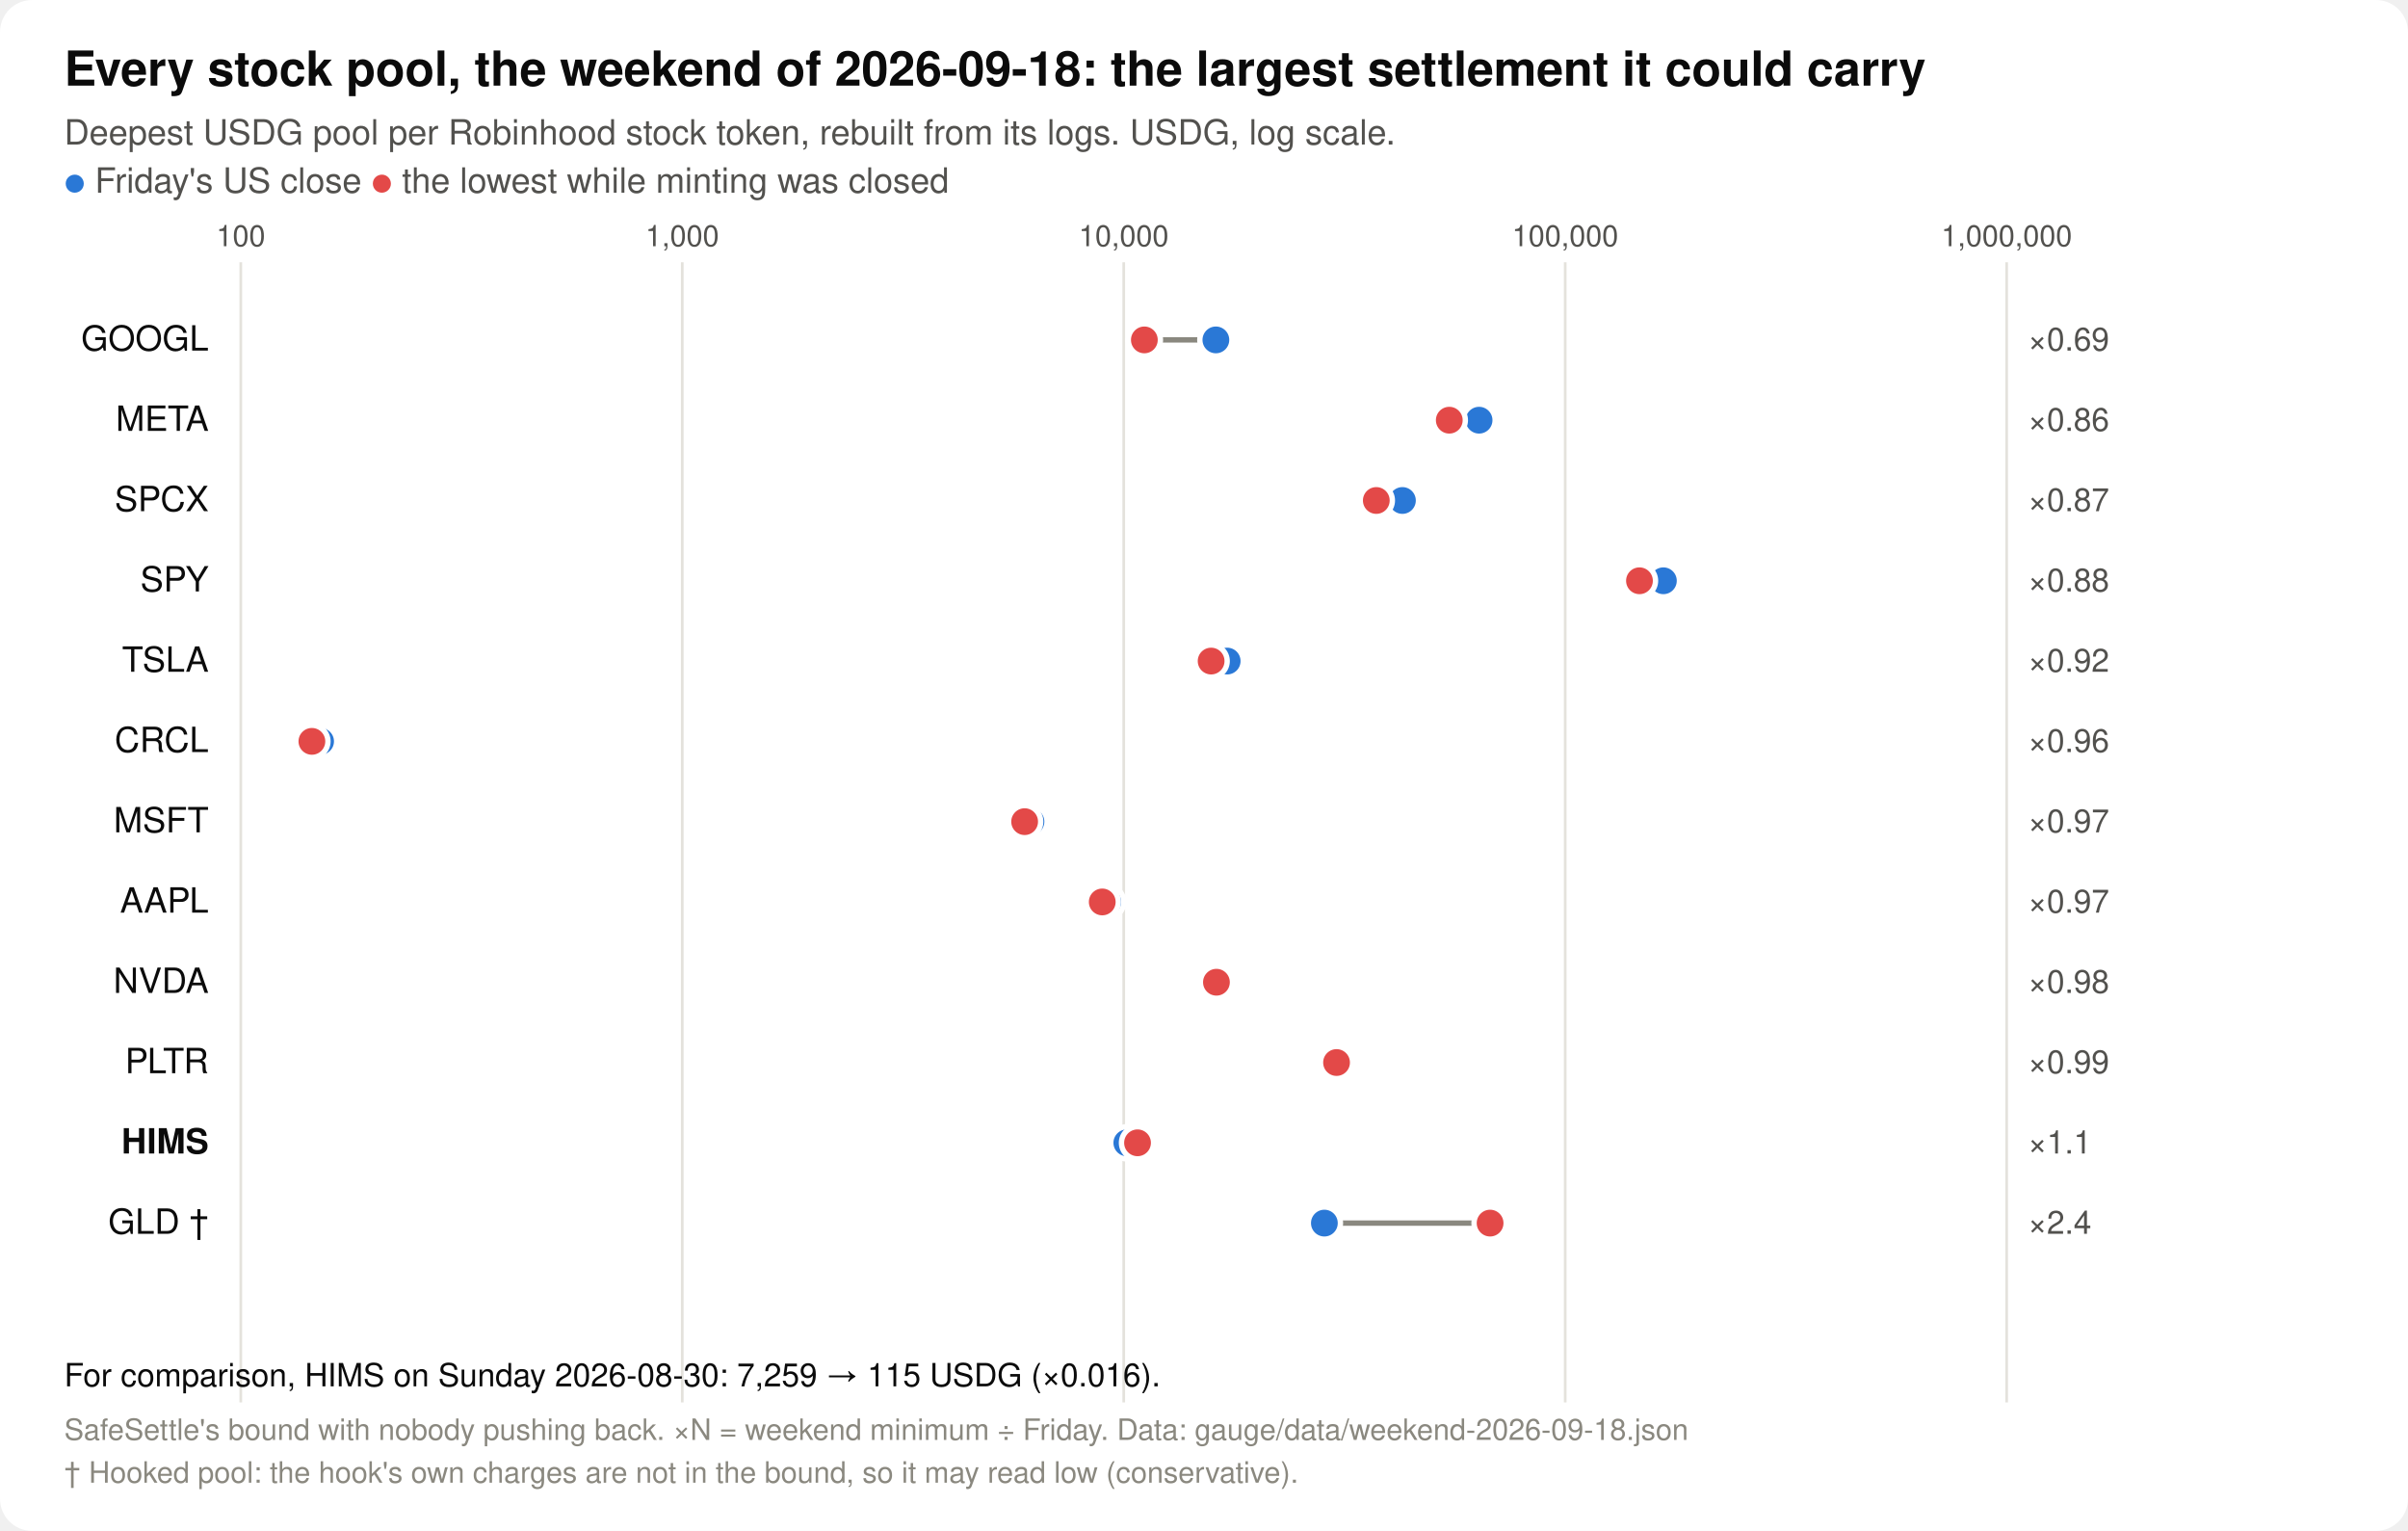
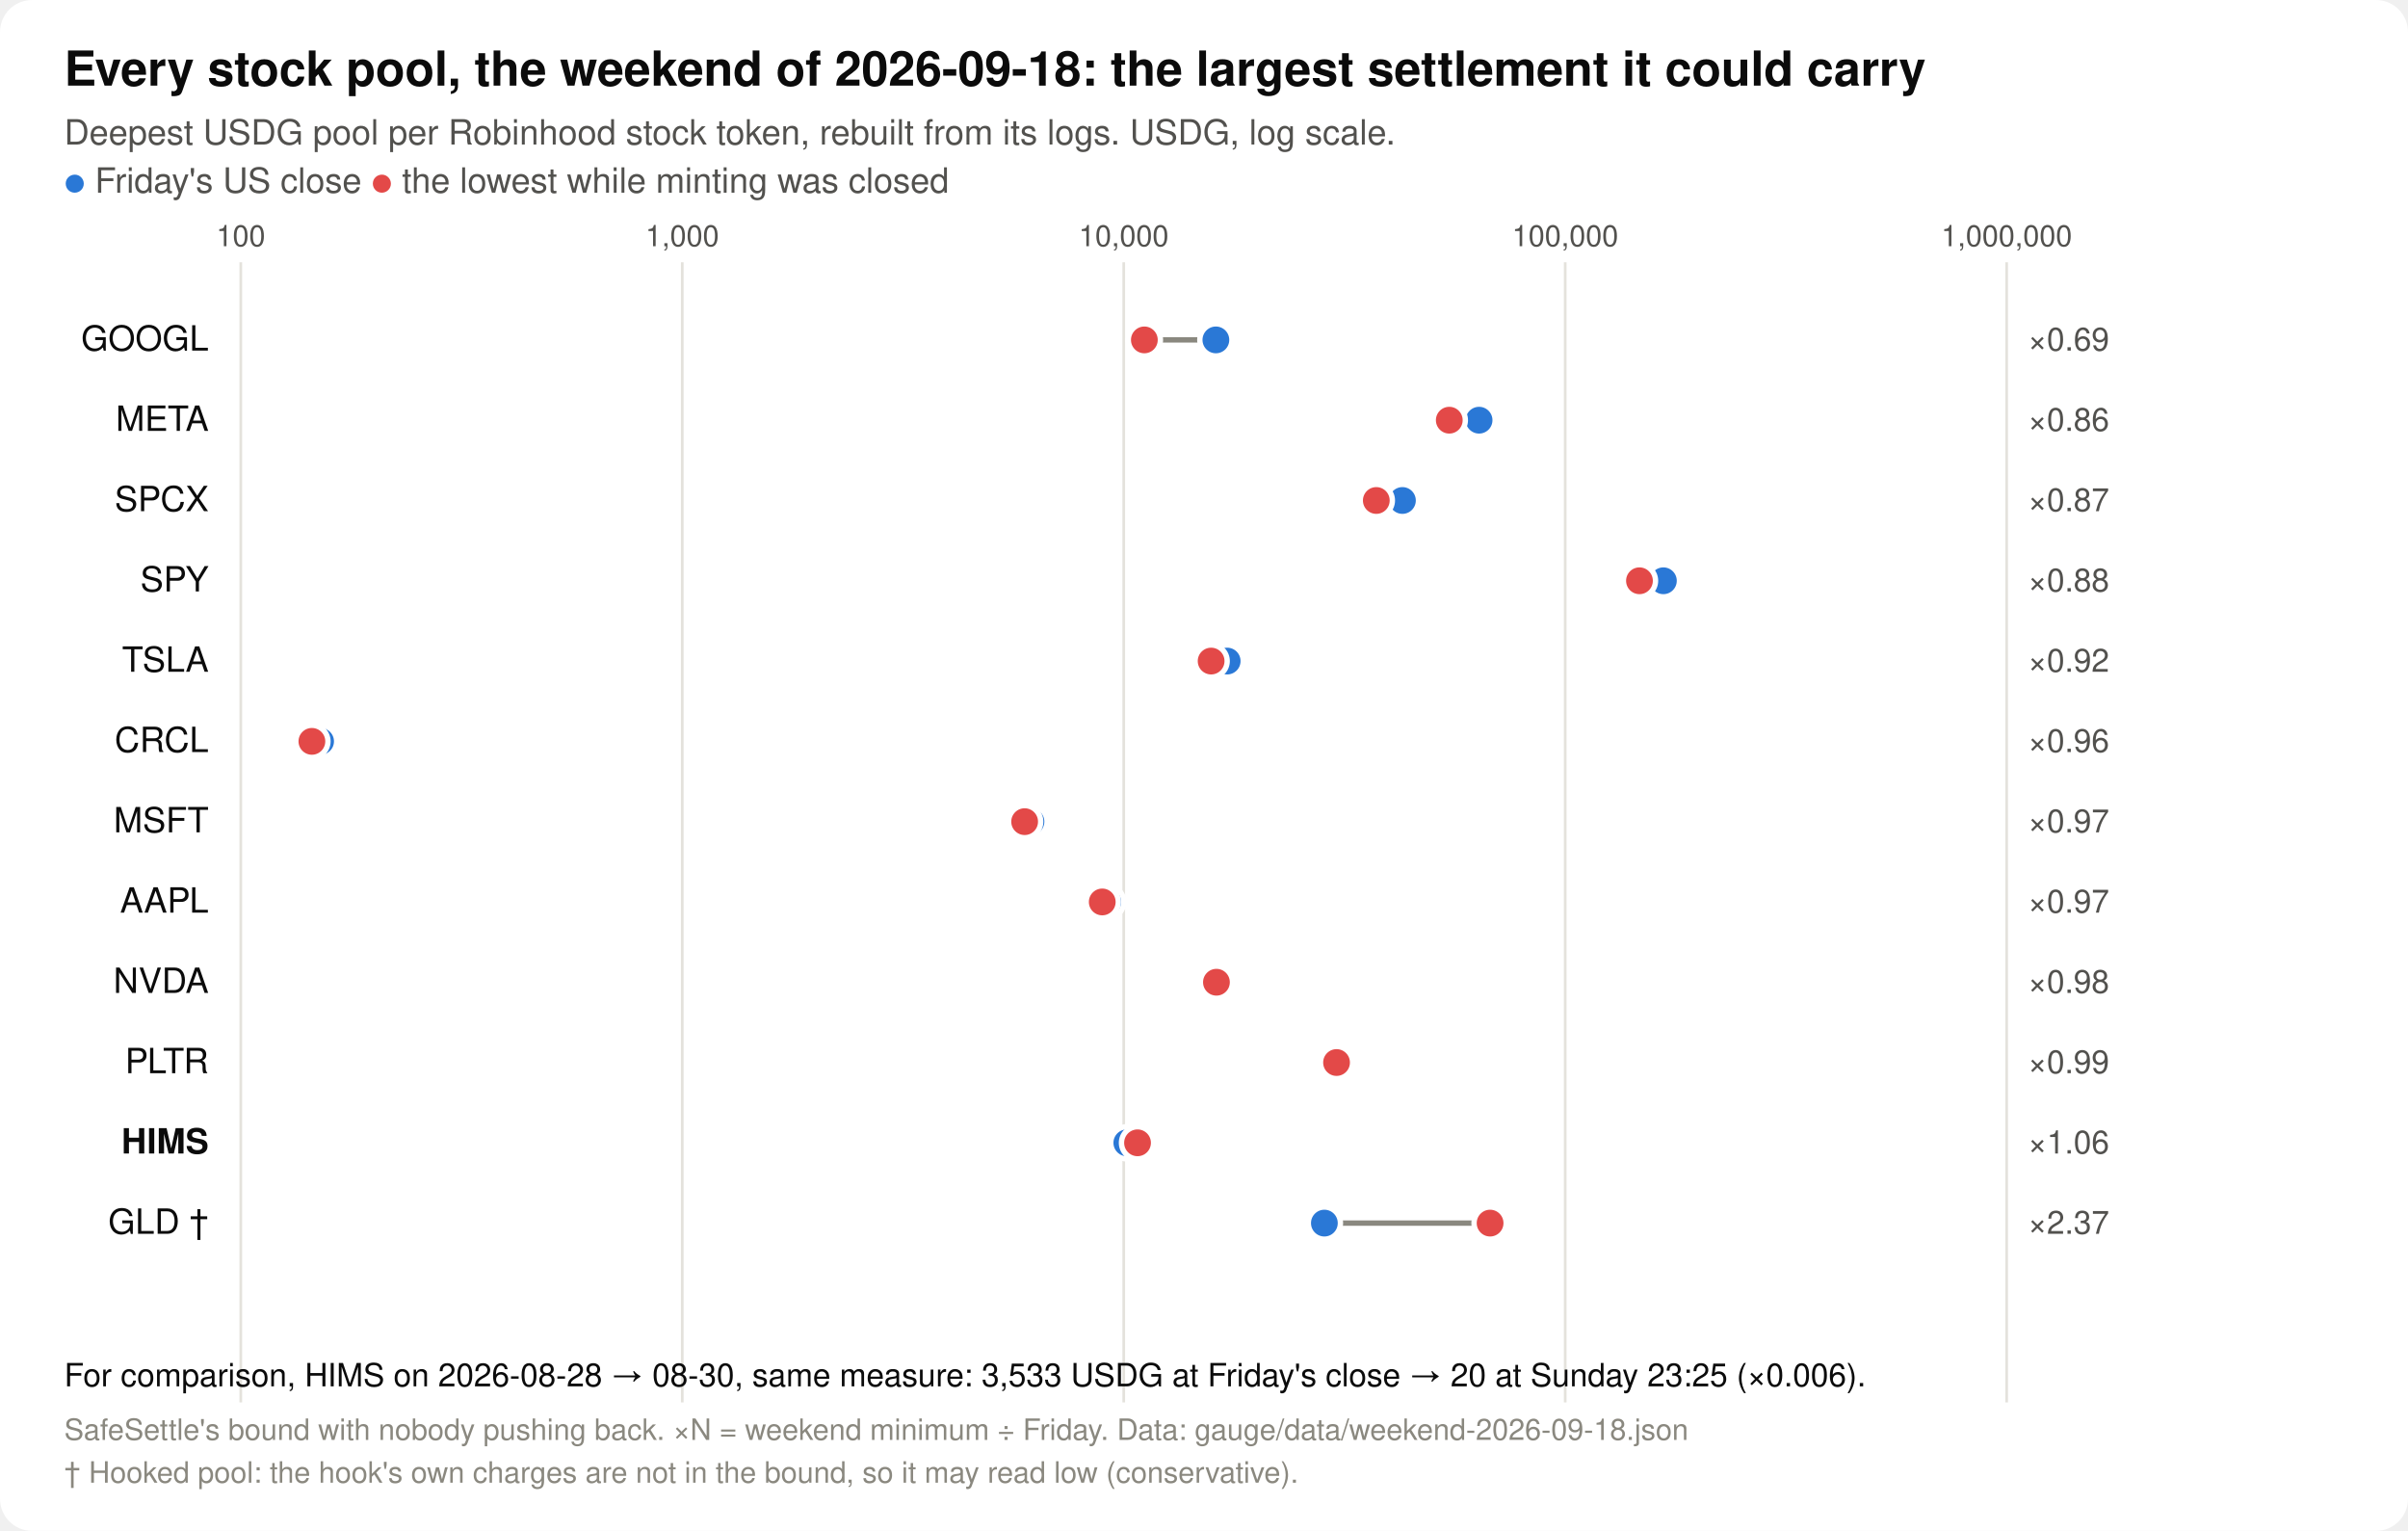
<svg xmlns="http://www.w3.org/2000/svg" viewBox="0 0 900 572" width="900" height="572" font-family="-apple-system,Segoe UI,Helvetica,Arial,sans-serif">
  <rect width="900" height="572" rx="12" fill="#ffffff" />
  <text x="24" y="32" font-size="18" font-weight="700" fill="#0b0b0b">Every stock pool, the weekend of 2026-09-18: the largest settlement it could carry</text>
  <text x="24" y="54" font-size="13" fill="#52514e">Deepest USDG pool per Robinhood stock token, rebuilt from its logs. USDG, log scale.</text>
  <text x="24" y="72" font-size="13" fill="#52514e">
    <tspan fill="#2a78d6" font-weight="700">●</tspan> Friday's US close   <tspan fill="#e34948" font-weight="700">●</tspan> the lowest while minting was closed</text>
  <line x1="90" x2="90" y1="98" y2="524" stroke="#e4e2dc" />
  <text x="90" y="92" font-size="11" text-anchor="middle" fill="#52514e">100</text>
  <line x1="255" x2="255" y1="98" y2="524" stroke="#e4e2dc" />
  <text x="255" y="92" font-size="11" text-anchor="middle" fill="#52514e">1,000</text>
  <line x1="420" x2="420" y1="98" y2="524" stroke="#e4e2dc" />
  <text x="420" y="92" font-size="11" text-anchor="middle" fill="#52514e">10,000</text>
  <line x1="585" x2="585" y1="98" y2="524" stroke="#e4e2dc" />
  <text x="585" y="92" font-size="11" text-anchor="middle" fill="#52514e">100,000</text>
  <line x1="750" x2="750" y1="98" y2="524" stroke="#e4e2dc" />
  <text x="750" y="92" font-size="11" text-anchor="middle" fill="#52514e">1,000,000</text>
  <text x="78" y="131" font-size="13" text-anchor="end" font-weight="500" fill="#0b0b0b">GOOGL</text>
  <line x1="454.44" x2="427.709" y1="127" y2="127" stroke="#8a887f" stroke-width="2" />
  <circle cx="454.44" cy="127" r="6" fill="#2a78d6" stroke="#ffffff" stroke-width="2" />
  <circle cx="427.709" cy="127" r="6" fill="#e34948" stroke="#ffffff" stroke-width="2" />
  <text x="758" y="131" font-size="12" fill="#52514e">×0.69</text>
  <text x="78" y="161" font-size="13" text-anchor="end" font-weight="500" fill="#0b0b0b">META</text>
  <line x1="552.811" x2="541.675" y1="157" y2="157" stroke="#8a887f" stroke-width="2" />
  <circle cx="552.811" cy="157" r="6" fill="#2a78d6" stroke="#ffffff" stroke-width="2" />
  <circle cx="541.675" cy="157" r="6" fill="#e34948" stroke="#ffffff" stroke-width="2" />
  <text x="758" y="161" font-size="12" fill="#52514e">×0.86</text>
  <text x="78" y="191" font-size="13" text-anchor="end" font-weight="500" fill="#0b0b0b">SPCX</text>
  <line x1="524.163" x2="514.401" y1="187" y2="187" stroke="#8a887f" stroke-width="2" />
  <circle cx="524.163" cy="187" r="6" fill="#2a78d6" stroke="#ffffff" stroke-width="2" />
  <circle cx="514.401" cy="187" r="6" fill="#e34948" stroke="#ffffff" stroke-width="2" />
  <text x="758" y="191" font-size="12" fill="#52514e">×0.87</text>
  <text x="78" y="221" font-size="13" text-anchor="end" font-weight="500" fill="#0b0b0b">SPY</text>
  <line x1="621.699" x2="612.757" y1="217" y2="217" stroke="#8a887f" stroke-width="2" />
  <circle cx="621.699" cy="217" r="6" fill="#2a78d6" stroke="#ffffff" stroke-width="2" />
  <circle cx="612.757" cy="217" r="6" fill="#e34948" stroke="#ffffff" stroke-width="2" />
  <text x="758" y="221" font-size="12" fill="#52514e">×0.88</text>
  <text x="78" y="251" font-size="13" text-anchor="end" font-weight="500" fill="#0b0b0b">TSLA</text>
  <line x1="458.663" x2="452.663" y1="247" y2="247" stroke="#8a887f" stroke-width="2" />
  <circle cx="458.663" cy="247" r="6" fill="#2a78d6" stroke="#ffffff" stroke-width="2" />
  <circle cx="452.663" cy="247" r="6" fill="#e34948" stroke="#ffffff" stroke-width="2" />
  <text x="758" y="251" font-size="12" fill="#52514e">×0.92</text>
  <text x="78" y="281" font-size="13" text-anchor="end" font-weight="500" fill="#0b0b0b">CRCL</text>
  <line x1="119.821" x2="116.572" y1="277" y2="277" stroke="#8a887f" stroke-width="2" />
  <circle cx="119.821" cy="277" r="6" fill="#2a78d6" stroke="#ffffff" stroke-width="2" />
  <circle cx="116.572" cy="277" r="6" fill="#e34948" stroke="#ffffff" stroke-width="2" />
  <text x="758" y="281" font-size="12" fill="#52514e">×0.96</text>
  <text x="78" y="311" font-size="13" text-anchor="end" font-weight="500" fill="#0b0b0b">MSFT</text>
  <line x1="385.328" x2="382.962" y1="307" y2="307" stroke="#8a887f" stroke-width="2" />
  <circle cx="385.328" cy="307" r="6" fill="#2a78d6" stroke="#ffffff" stroke-width="2" />
  <circle cx="382.962" cy="307" r="6" fill="#e34948" stroke="#ffffff" stroke-width="2" />
  <text x="758" y="311" font-size="12" fill="#52514e">×0.97</text>
  <text x="78" y="341" font-size="13" text-anchor="end" font-weight="500" fill="#0b0b0b">AAPL</text>
  <line x1="414.026" x2="411.969" y1="337" y2="337" stroke="#8a887f" stroke-width="2" />
  <circle cx="414.026" cy="337" r="6" fill="#2a78d6" stroke="#ffffff" stroke-width="2" />
  <circle cx="411.969" cy="337" r="6" fill="#e34948" stroke="#ffffff" stroke-width="2" />
  <text x="758" y="341" font-size="12" fill="#52514e">×0.97</text>
  <text x="78" y="371" font-size="13" text-anchor="end" font-weight="500" fill="#0b0b0b">NVDA</text>
  <line x1="455.902" x2="454.649" y1="367" y2="367" stroke="#8a887f" stroke-width="2" />
  <circle cx="455.902" cy="367" r="6" fill="#2a78d6" stroke="#ffffff" stroke-width="2" />
  <circle cx="454.649" cy="367" r="6" fill="#e34948" stroke="#ffffff" stroke-width="2" />
  <text x="758" y="371" font-size="12" fill="#52514e">×0.98</text>
  <text x="78" y="401" font-size="13" text-anchor="end" font-weight="500" fill="#0b0b0b">PLTR</text>
  <line x1="500.296" x2="499.54" y1="397" y2="397" stroke="#8a887f" stroke-width="2" />
  <circle cx="500.296" cy="397" r="6" fill="#2a78d6" stroke="#ffffff" stroke-width="2" />
  <circle cx="499.54" cy="397" r="6" fill="#e34948" stroke="#ffffff" stroke-width="2" />
  <text x="758" y="401" font-size="12" fill="#52514e">×0.99</text>
  <text x="78" y="431" font-size="13" text-anchor="end" font-weight="700" fill="#0b0b0b">HIMS</text>
  <line x1="421.156" x2="425.156" y1="427" y2="427" stroke="#8a887f" stroke-width="2" />
  <circle cx="421.156" cy="427" r="6" fill="#2a78d6" stroke="#ffffff" stroke-width="2" />
  <circle cx="425.156" cy="427" r="6" fill="#e34948" stroke="#ffffff" stroke-width="2" />
-   <text x="758" y="431" font-size="12" fill="#52514e">×1.1</text>
+   <text x="758" y="431" font-size="12" fill="#52514e">×1.06</text>
  <text x="78" y="461" font-size="13" text-anchor="end" font-weight="500" fill="#0b0b0b">GLD †</text>
  <line x1="494.989" x2="556.929" y1="457" y2="457" stroke="#8a887f" stroke-width="2" />
  <circle cx="494.989" cy="457" r="6" fill="#2a78d6" stroke="#ffffff" stroke-width="2" />
  <circle cx="556.929" cy="457" r="6" fill="#e34948" stroke="#ffffff" stroke-width="2" />
-   <text x="758" y="461" font-size="12" fill="#52514e">×2.4</text>
-   <text x="24" y="518" font-size="12" fill="#0b0b0b">For comparison, HIMS on Sunday 2026-08-30: 7,259 → 115 USDG (×0.016).</text>
+   <text x="758" y="461" font-size="12" fill="#52514e">×2.37</text>
+   <text x="24" y="518" font-size="12" fill="#0b0b0b">For comparison, HIMS on 2026-08-28 → 08-30, same measure: 3,533 USDG at Friday's close → 20 at Sunday 23:25 (×0.006).</text>
  <text x="24" y="538" font-size="11" fill="#8a887f">SafeSettle's bound with nobody pushing back. ×N = weekend minimum ÷ Friday. Data: gauge/data/weekend-2026-09-18.json</text>
  <text x="24" y="554" font-size="11" fill="#8a887f">† Hooked pool: the hook's own charges are not in the bound, so it may read low (conservative).</text>
</svg>
